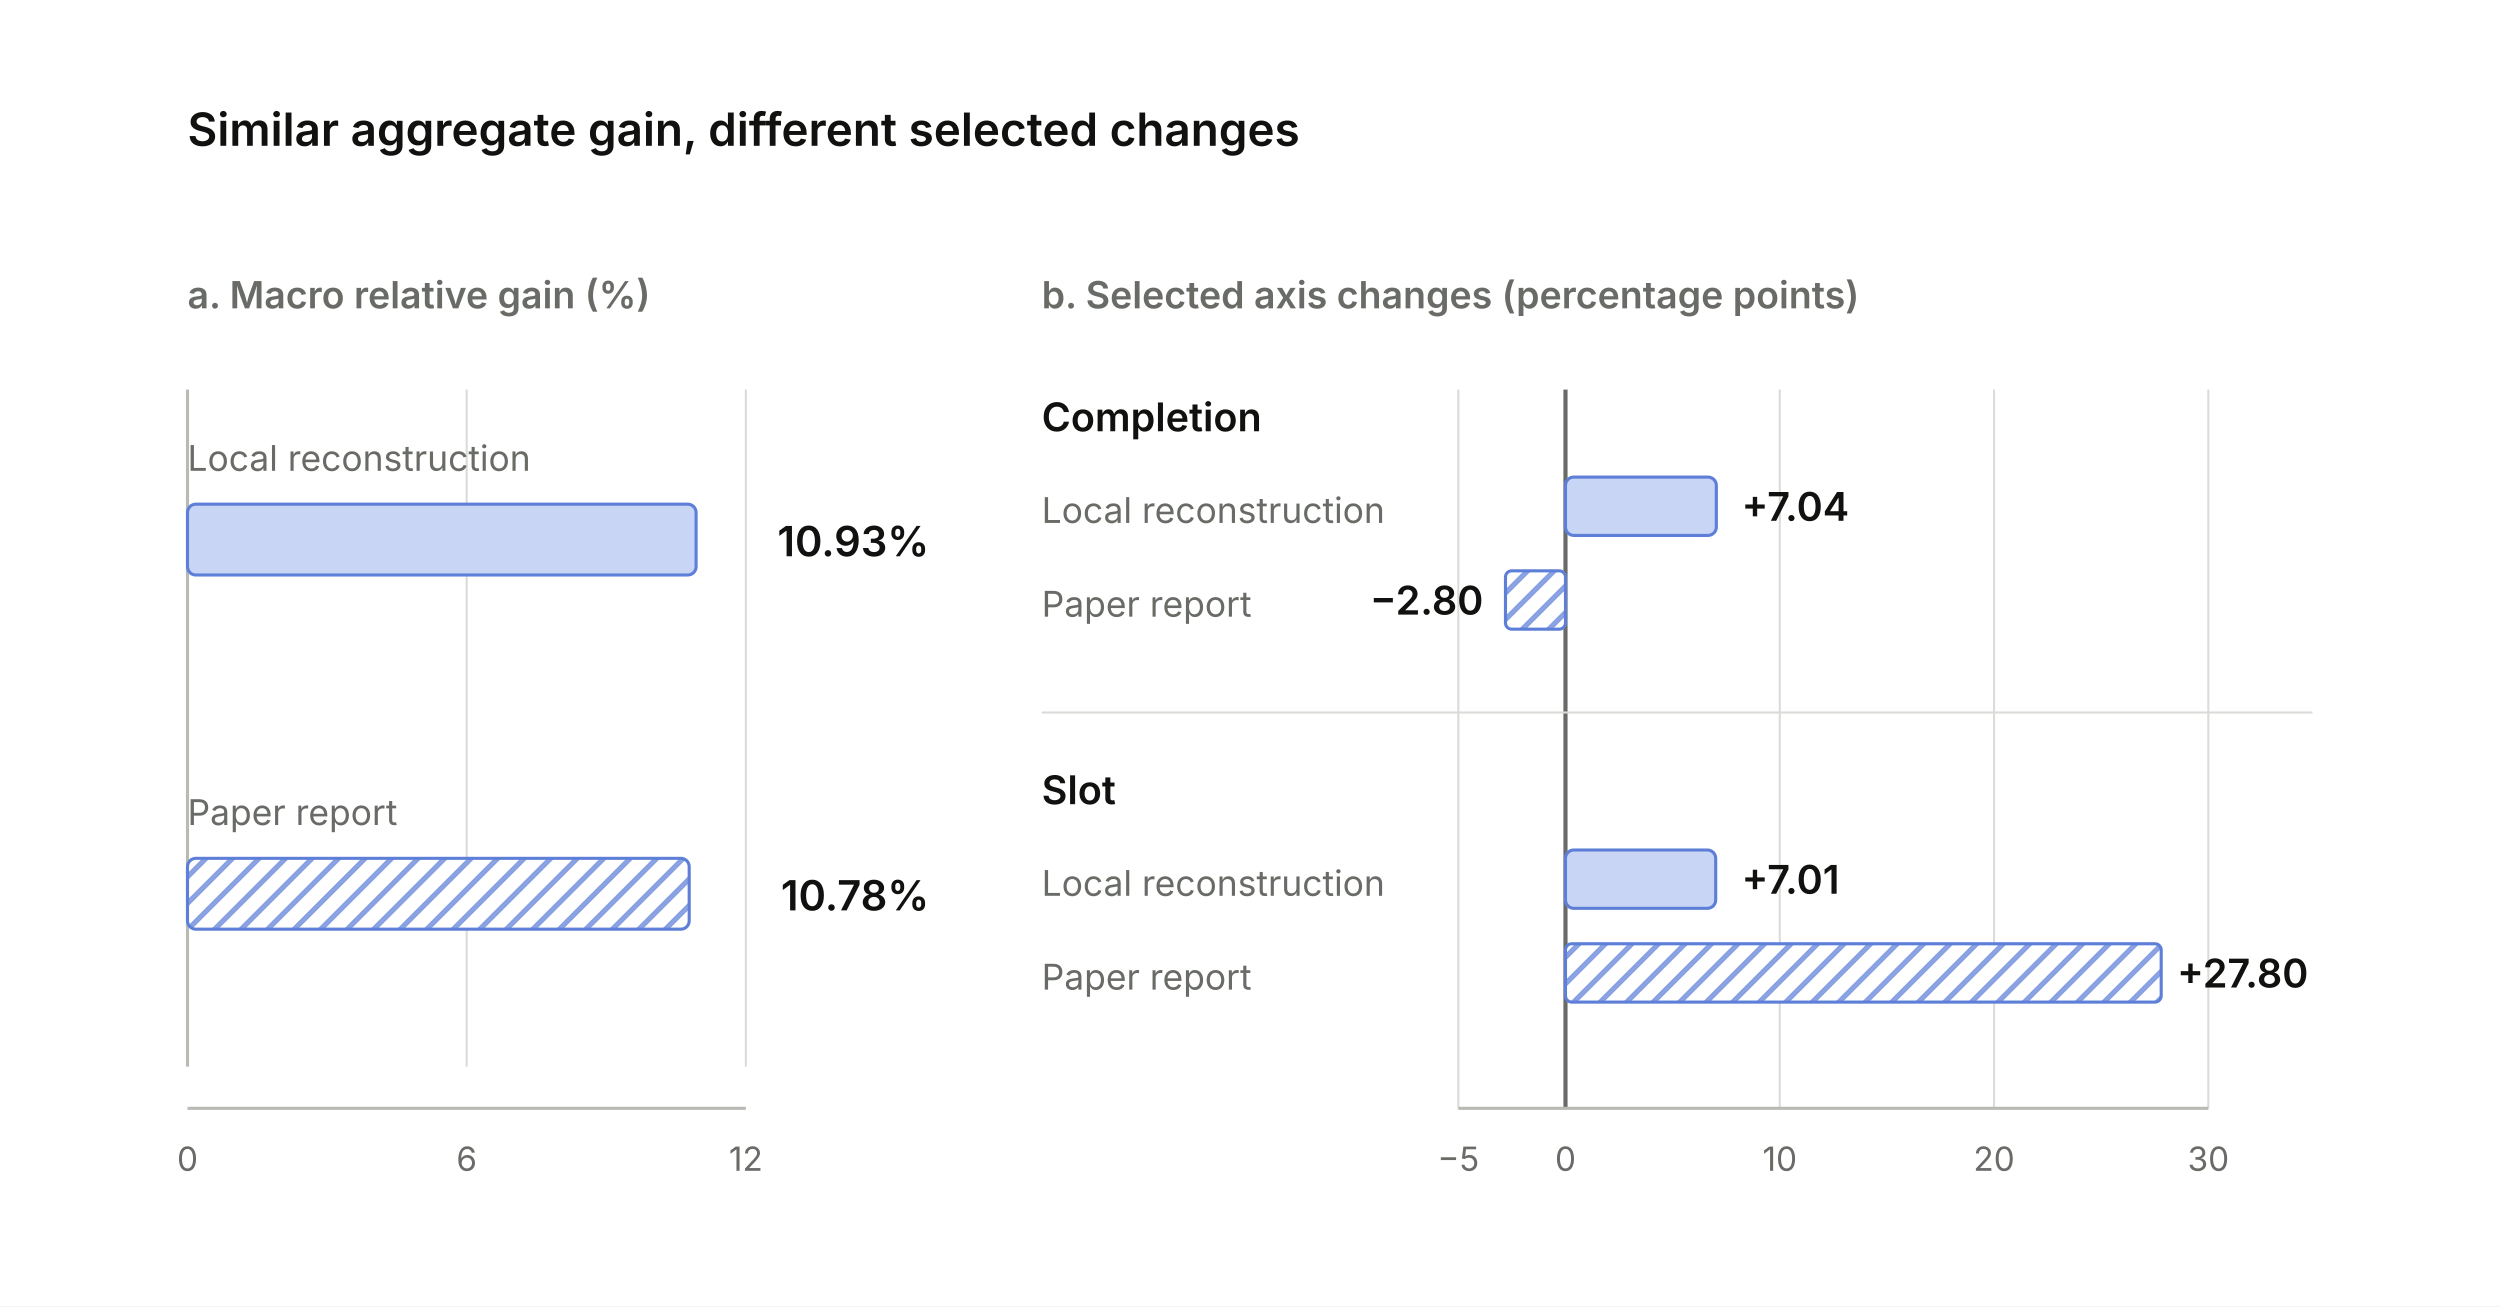
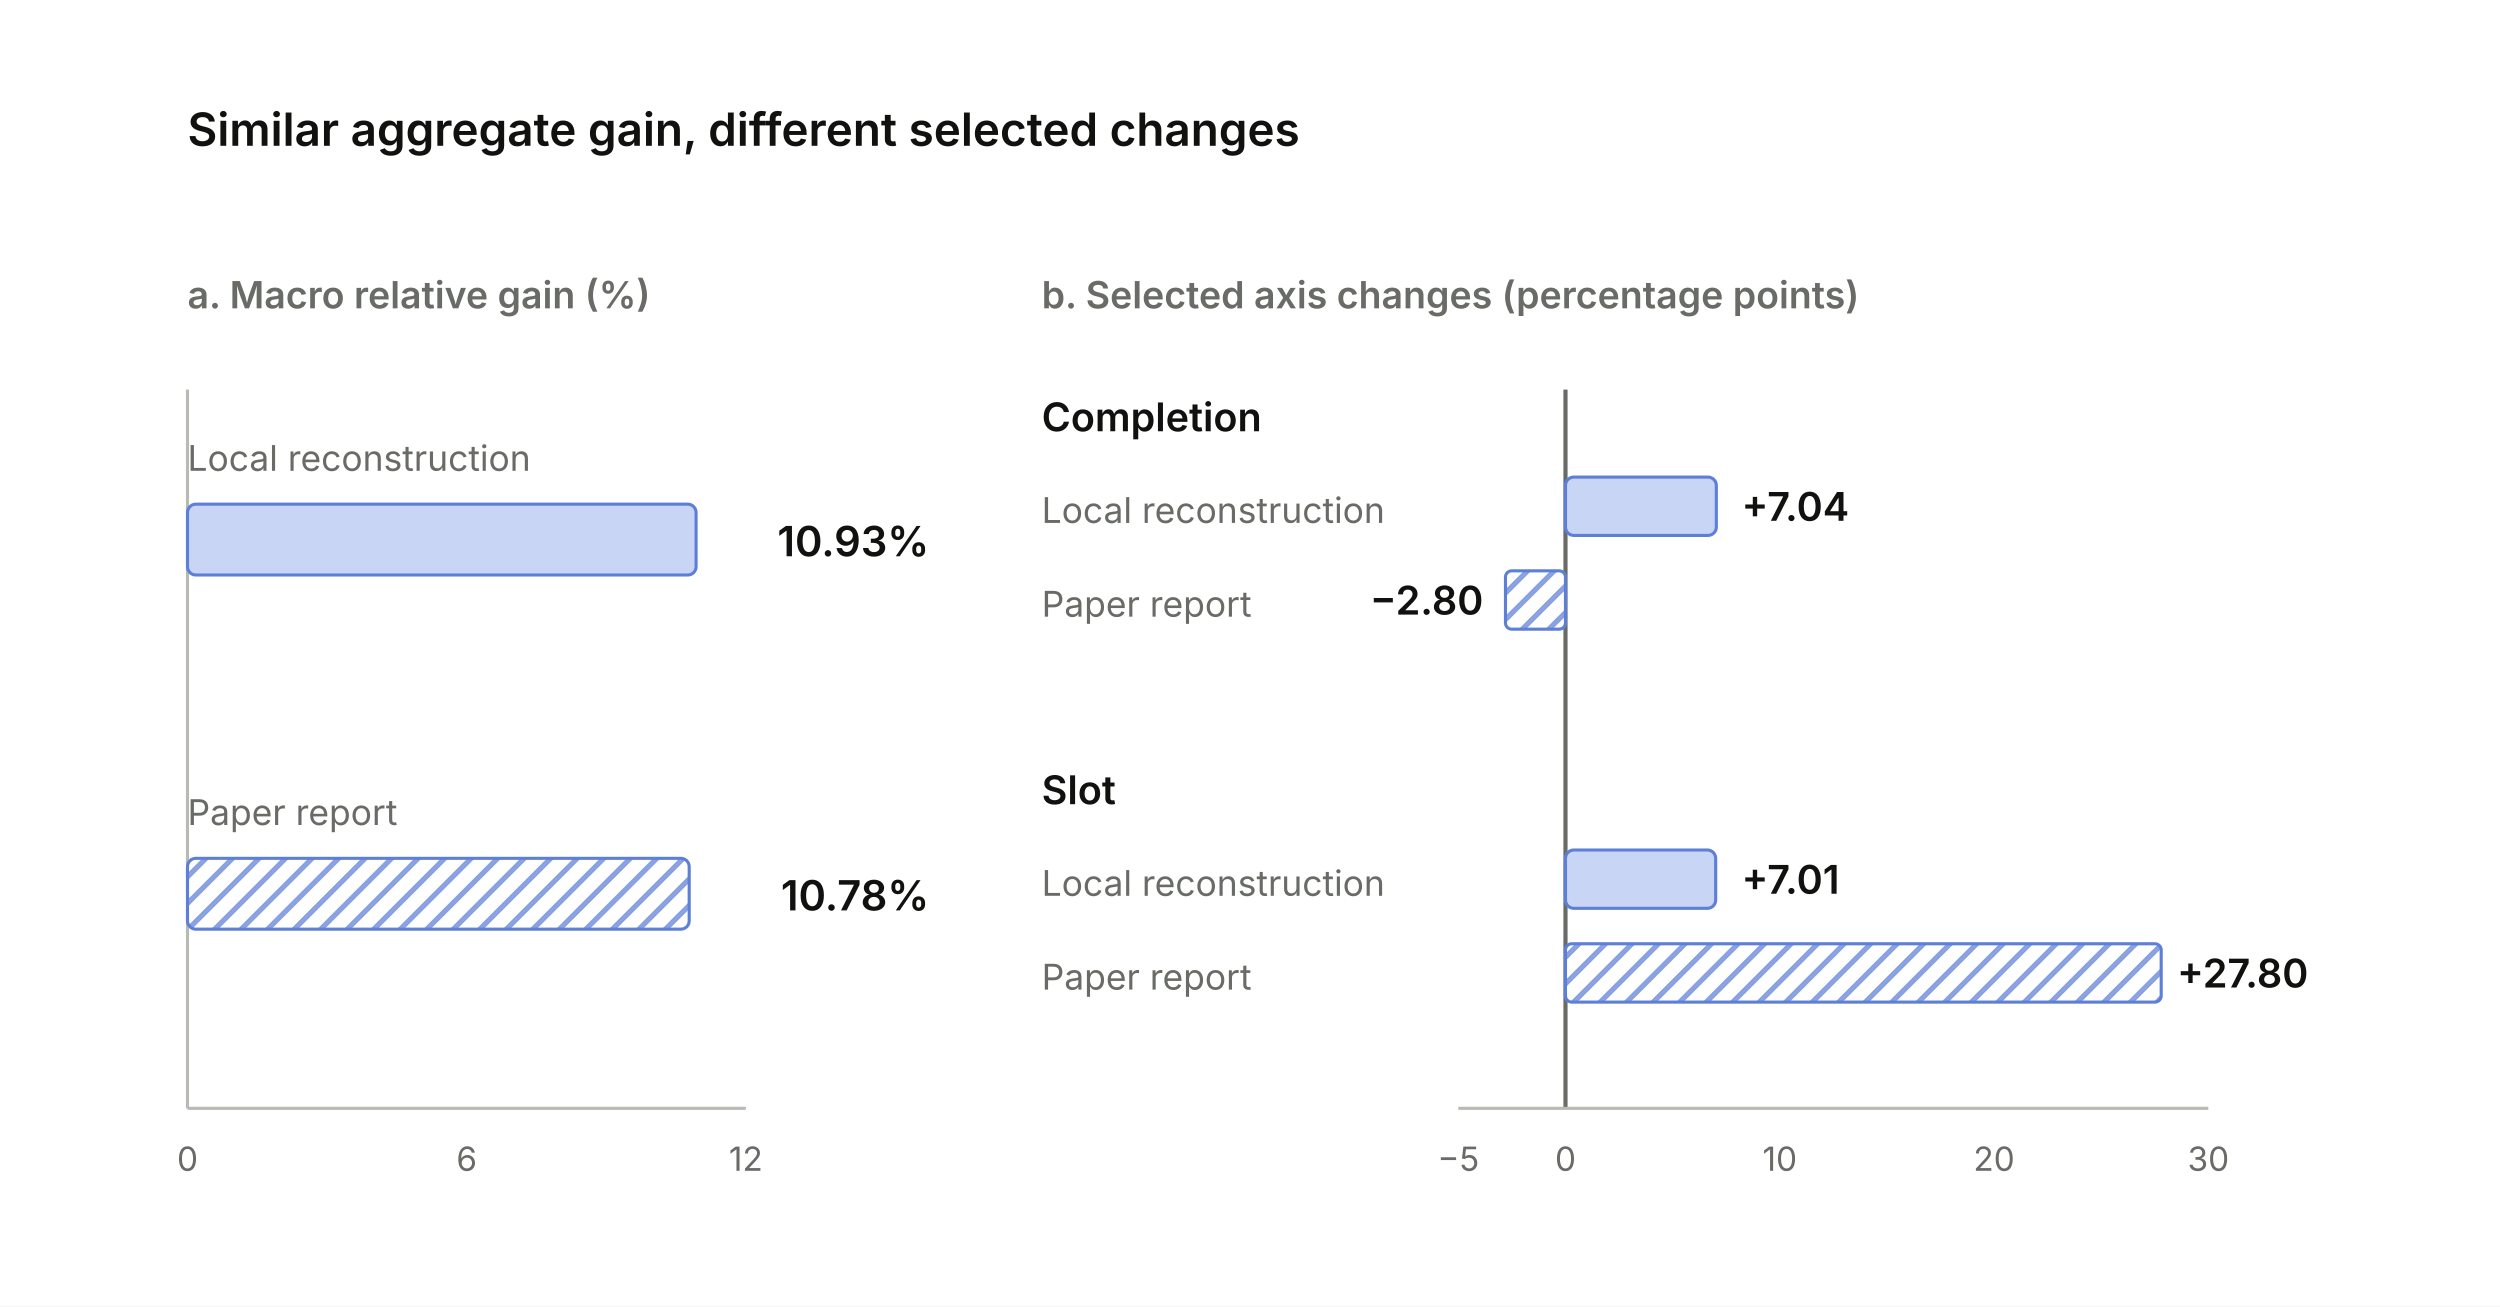
<svg xmlns="http://www.w3.org/2000/svg" width="1200" height="627" viewBox="0 0 1200 627" role="img" aria-labelledby="featured-title featured-desc" data-renderer="editorial-systems-figure-v2" data-theme="paper" data-palette="editorial">
  <defs>
    <pattern id="featured-paper-hatch" width="9" height="9" patternUnits="userSpaceOnUse" patternTransform="rotate(45)">
      <rect width="9" height="9" fill="#FFFFFF" />
      <line x1="0" y1="0" x2="0" y2="9" stroke="#5E7FD8" stroke-width="5" opacity="0.72" />
    </pattern>
  </defs>
  <rect width="1200" height="627" fill="#FFFFFF" />
  <g font-family="Inter, ui-sans-serif, system-ui, -apple-system, BlinkMacSystemFont, Segoe UI, sans-serif">
    <text class="figure-title" x="90" y="70" font-size="22" font-weight="600" fill="#11120F">Similar aggregate gain, different selected changes</text>
-     <text x="90" y="148" font-size="18" font-weight="600" fill="#686B66">a. Macro relative gain (%)</text>
-     <line x1="90" y1="187" x2="90" y2="512" stroke="#B8BBB5" stroke-width="1.5" />
-     <line x1="224" y1="187" x2="224" y2="512" stroke="#D9DCD7" stroke-width="1" />
-     <line x1="358" y1="187" x2="358" y2="512" stroke="#D9DCD7" stroke-width="1" />
+     <text class="panel-title" x="90" y="148" font-size="18" font-weight="600" fill="#686B66">a. Macro relative gain (%)</text>
+     <line class="axis-y" data-axis-id="macro" x1="90" y1="187" x2="90" y2="532" stroke="#B8BBB5" stroke-width="1.5" />
    <text x="90" y="226" font-size="17" fill="#686B66">Local reconstruction</text>
-     <rect x="90" y="242" width="244.12" height="34" rx="4" fill="#C8D5F5" stroke="#5E7FD8" stroke-width="1.5" />
-     <text x="446" y="267" text-anchor="end" font-size="20" font-weight="600" fill="#11120F">10.93%</text>
+     <rect class="data-mark" x="90" y="242" width="244.12" height="34" rx="4" fill="#C8D5F5" stroke="#5E7FD8" stroke-width="1.5" />
+     <text class="value-label" x="446" y="267" text-anchor="end" font-size="20" font-weight="600" fill="#11120F">10.93%</text>
    <text x="90" y="396" font-size="17" fill="#686B66">Paper report</text>
-     <rect x="90" y="412" width="240.81" height="34" rx="4" fill="url(#featured-paper-hatch)" stroke="#5E7FD8" stroke-width="1.5" />
-     <text x="446" y="437" text-anchor="end" font-size="20" font-weight="600" fill="#11120F">10.78%</text>
-     <line x1="90" y1="532" x2="358" y2="532" stroke="#B8BBB5" stroke-width="1.5" />
+     <rect class="data-mark" x="90" y="412" width="240.81" height="34" rx="4" fill="url(#featured-paper-hatch)" stroke="#5E7FD8" stroke-width="1.5" />
+     <text class="value-label" x="446" y="437" text-anchor="end" font-size="20" font-weight="600" fill="#11120F">10.78%</text>
+     <line class="axis-x zero-line" data-axis-id="macro" x1="90" y1="532" x2="358" y2="532" stroke="#B8BBB5" stroke-width="1.5" />
    <text x="90" y="562" text-anchor="middle" font-size="16" fill="#686B66">0</text>
    <text x="224" y="562" text-anchor="middle" font-size="16" fill="#686B66">6</text>
    <text x="358" y="562" text-anchor="middle" font-size="16" fill="#686B66">12</text>
-     <text x="500" y="148" font-size="18" font-weight="600" fill="#686B66">b. Selected axis changes (percentage points)</text>
-     <line x1="700" y1="187" x2="700" y2="532" stroke="#D9DCD7" stroke-width="1" />
-     <line x1="751.43" y1="187" x2="751.43" y2="532" stroke="#686B66" stroke-width="2" />
-     <line x1="854.29" y1="187" x2="854.29" y2="532" stroke="#D9DCD7" stroke-width="1" />
-     <line x1="957.14" y1="187" x2="957.14" y2="532" stroke="#D9DCD7" stroke-width="1" />
-     <line x1="1060" y1="187" x2="1060" y2="532" stroke="#D9DCD7" stroke-width="1" />
+     <text class="panel-title" x="500" y="148" font-size="18" font-weight="600" fill="#686B66">b. Selected axis changes (percentage points)</text>
+     <line class="axis-y zero-line" data-axis-id="selected" x1="751.43" y1="187" x2="751.43" y2="532" stroke="#686B66" stroke-width="2" />
    <text x="500" y="207" font-size="19" font-weight="600" fill="#11120F">Completion</text>
    <text x="500" y="251" font-size="17" fill="#686B66">Local reconstruction</text>
-     <rect x="751.43" y="229" width="72.41" height="28" rx="4" fill="#C8D5F5" stroke="#5E7FD8" stroke-width="1.5" />
-     <text x="836" y="250" font-size="19" font-weight="600" fill="#11120F">+7.04</text>
+     <rect class="data-mark" x="751.43" y="229" width="72.41" height="28" rx="4" fill="#C8D5F5" stroke="#5E7FD8" stroke-width="1.5" />
+     <text class="value-label" x="836" y="250" font-size="19" font-weight="600" fill="#11120F">+7.04</text>
    <text x="500" y="296" font-size="17" fill="#686B66">Paper report</text>
-     <rect x="722.63" y="274" width="28.80" height="28" rx="3" fill="url(#featured-paper-hatch)" stroke="#5E7FD8" stroke-width="1.5" />
-     <text x="712" y="295" text-anchor="end" font-size="19" font-weight="600" fill="#11120F">−2.80</text>
-     <line x1="500" y1="342" x2="1110" y2="342" stroke="#D9DCD7" stroke-width="1" />
+     <rect class="data-mark" x="722.63" y="274" width="28.80" height="28" rx="3" fill="url(#featured-paper-hatch)" stroke="#5E7FD8" stroke-width="1.5" />
+     <text class="value-label" x="712" y="295" text-anchor="end" font-size="19" font-weight="600" fill="#11120F">−2.80</text>
    <text x="500" y="386" font-size="19" font-weight="600" fill="#11120F">Slot</text>
    <text x="500" y="430" font-size="17" fill="#686B66">Local reconstruction</text>
-     <rect x="751.43" y="408" width="72.10" height="28" rx="4" fill="#C8D5F5" stroke="#5E7FD8" stroke-width="1.5" />
-     <text x="836" y="429" font-size="19" font-weight="600" fill="#11120F">+7.01</text>
+     <rect class="data-mark" x="751.43" y="408" width="72.10" height="28" rx="4" fill="#C8D5F5" stroke="#5E7FD8" stroke-width="1.5" />
+     <text class="value-label" x="836" y="429" font-size="19" font-weight="600" fill="#11120F">+7.01</text>
    <text x="500" y="475" font-size="17" fill="#686B66">Paper report</text>
-     <rect x="751.43" y="453" width="285.94" height="28" rx="3" fill="url(#featured-paper-hatch)" stroke="#5E7FD8" stroke-width="1.5" />
-     <text x="1108" y="474" text-anchor="end" font-size="19" font-weight="600" fill="#11120F">+27.80</text>
-     <line x1="700" y1="532" x2="1060" y2="532" stroke="#B8BBB5" stroke-width="1.5" />
+     <rect class="data-mark" x="751.43" y="453" width="285.94" height="28" rx="3" fill="url(#featured-paper-hatch)" stroke="#5E7FD8" stroke-width="1.5" />
+     <text class="value-label" x="1108" y="474" text-anchor="end" font-size="19" font-weight="600" fill="#11120F">+27.80</text>
+     <line class="axis-x" data-axis-id="selected" x1="700" y1="532" x2="1060" y2="532" stroke="#B8BBB5" stroke-width="1.5" />
    <text x="700" y="562" text-anchor="middle" font-size="16" fill="#686B66">−5</text>
    <text x="751.43" y="562" text-anchor="middle" font-size="16" fill="#686B66">0</text>
    <text x="854.29" y="562" text-anchor="middle" font-size="16" fill="#686B66">10</text>
    <text x="957.14" y="562" text-anchor="middle" font-size="16" fill="#686B66">20</text>
    <text x="1060" y="562" text-anchor="middle" font-size="16" fill="#686B66">30</text>
  </g>
</svg>
